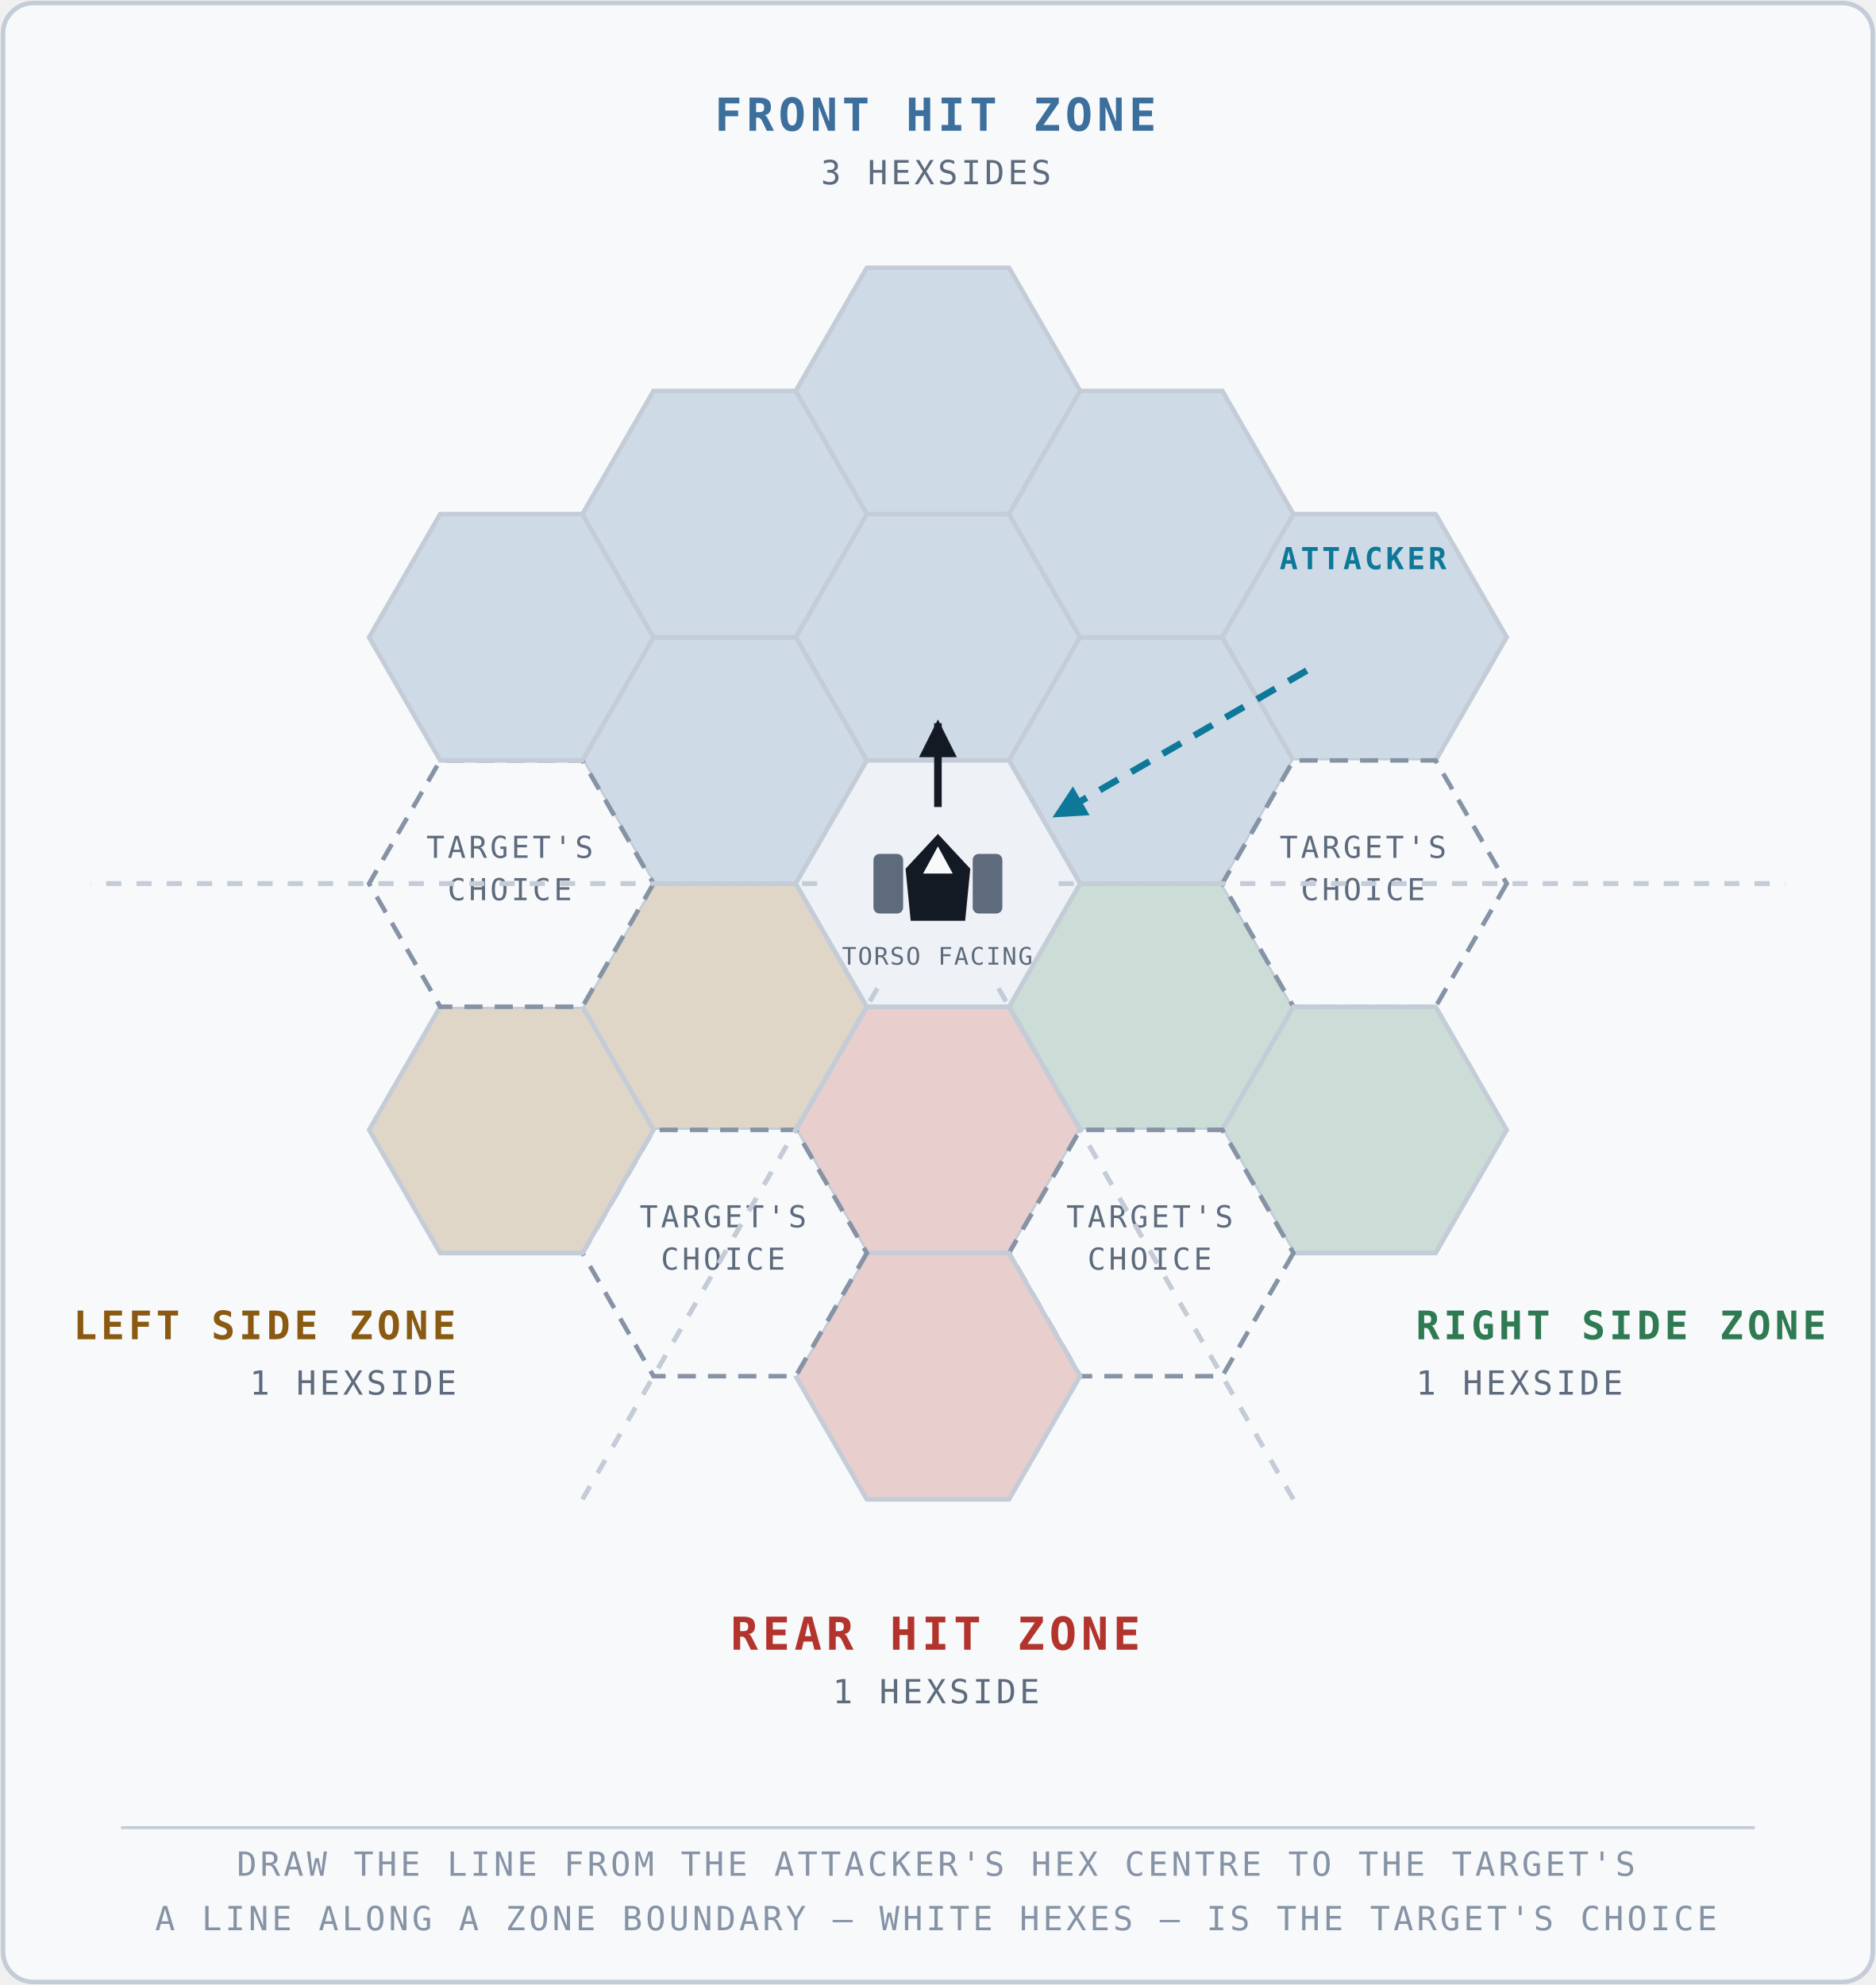
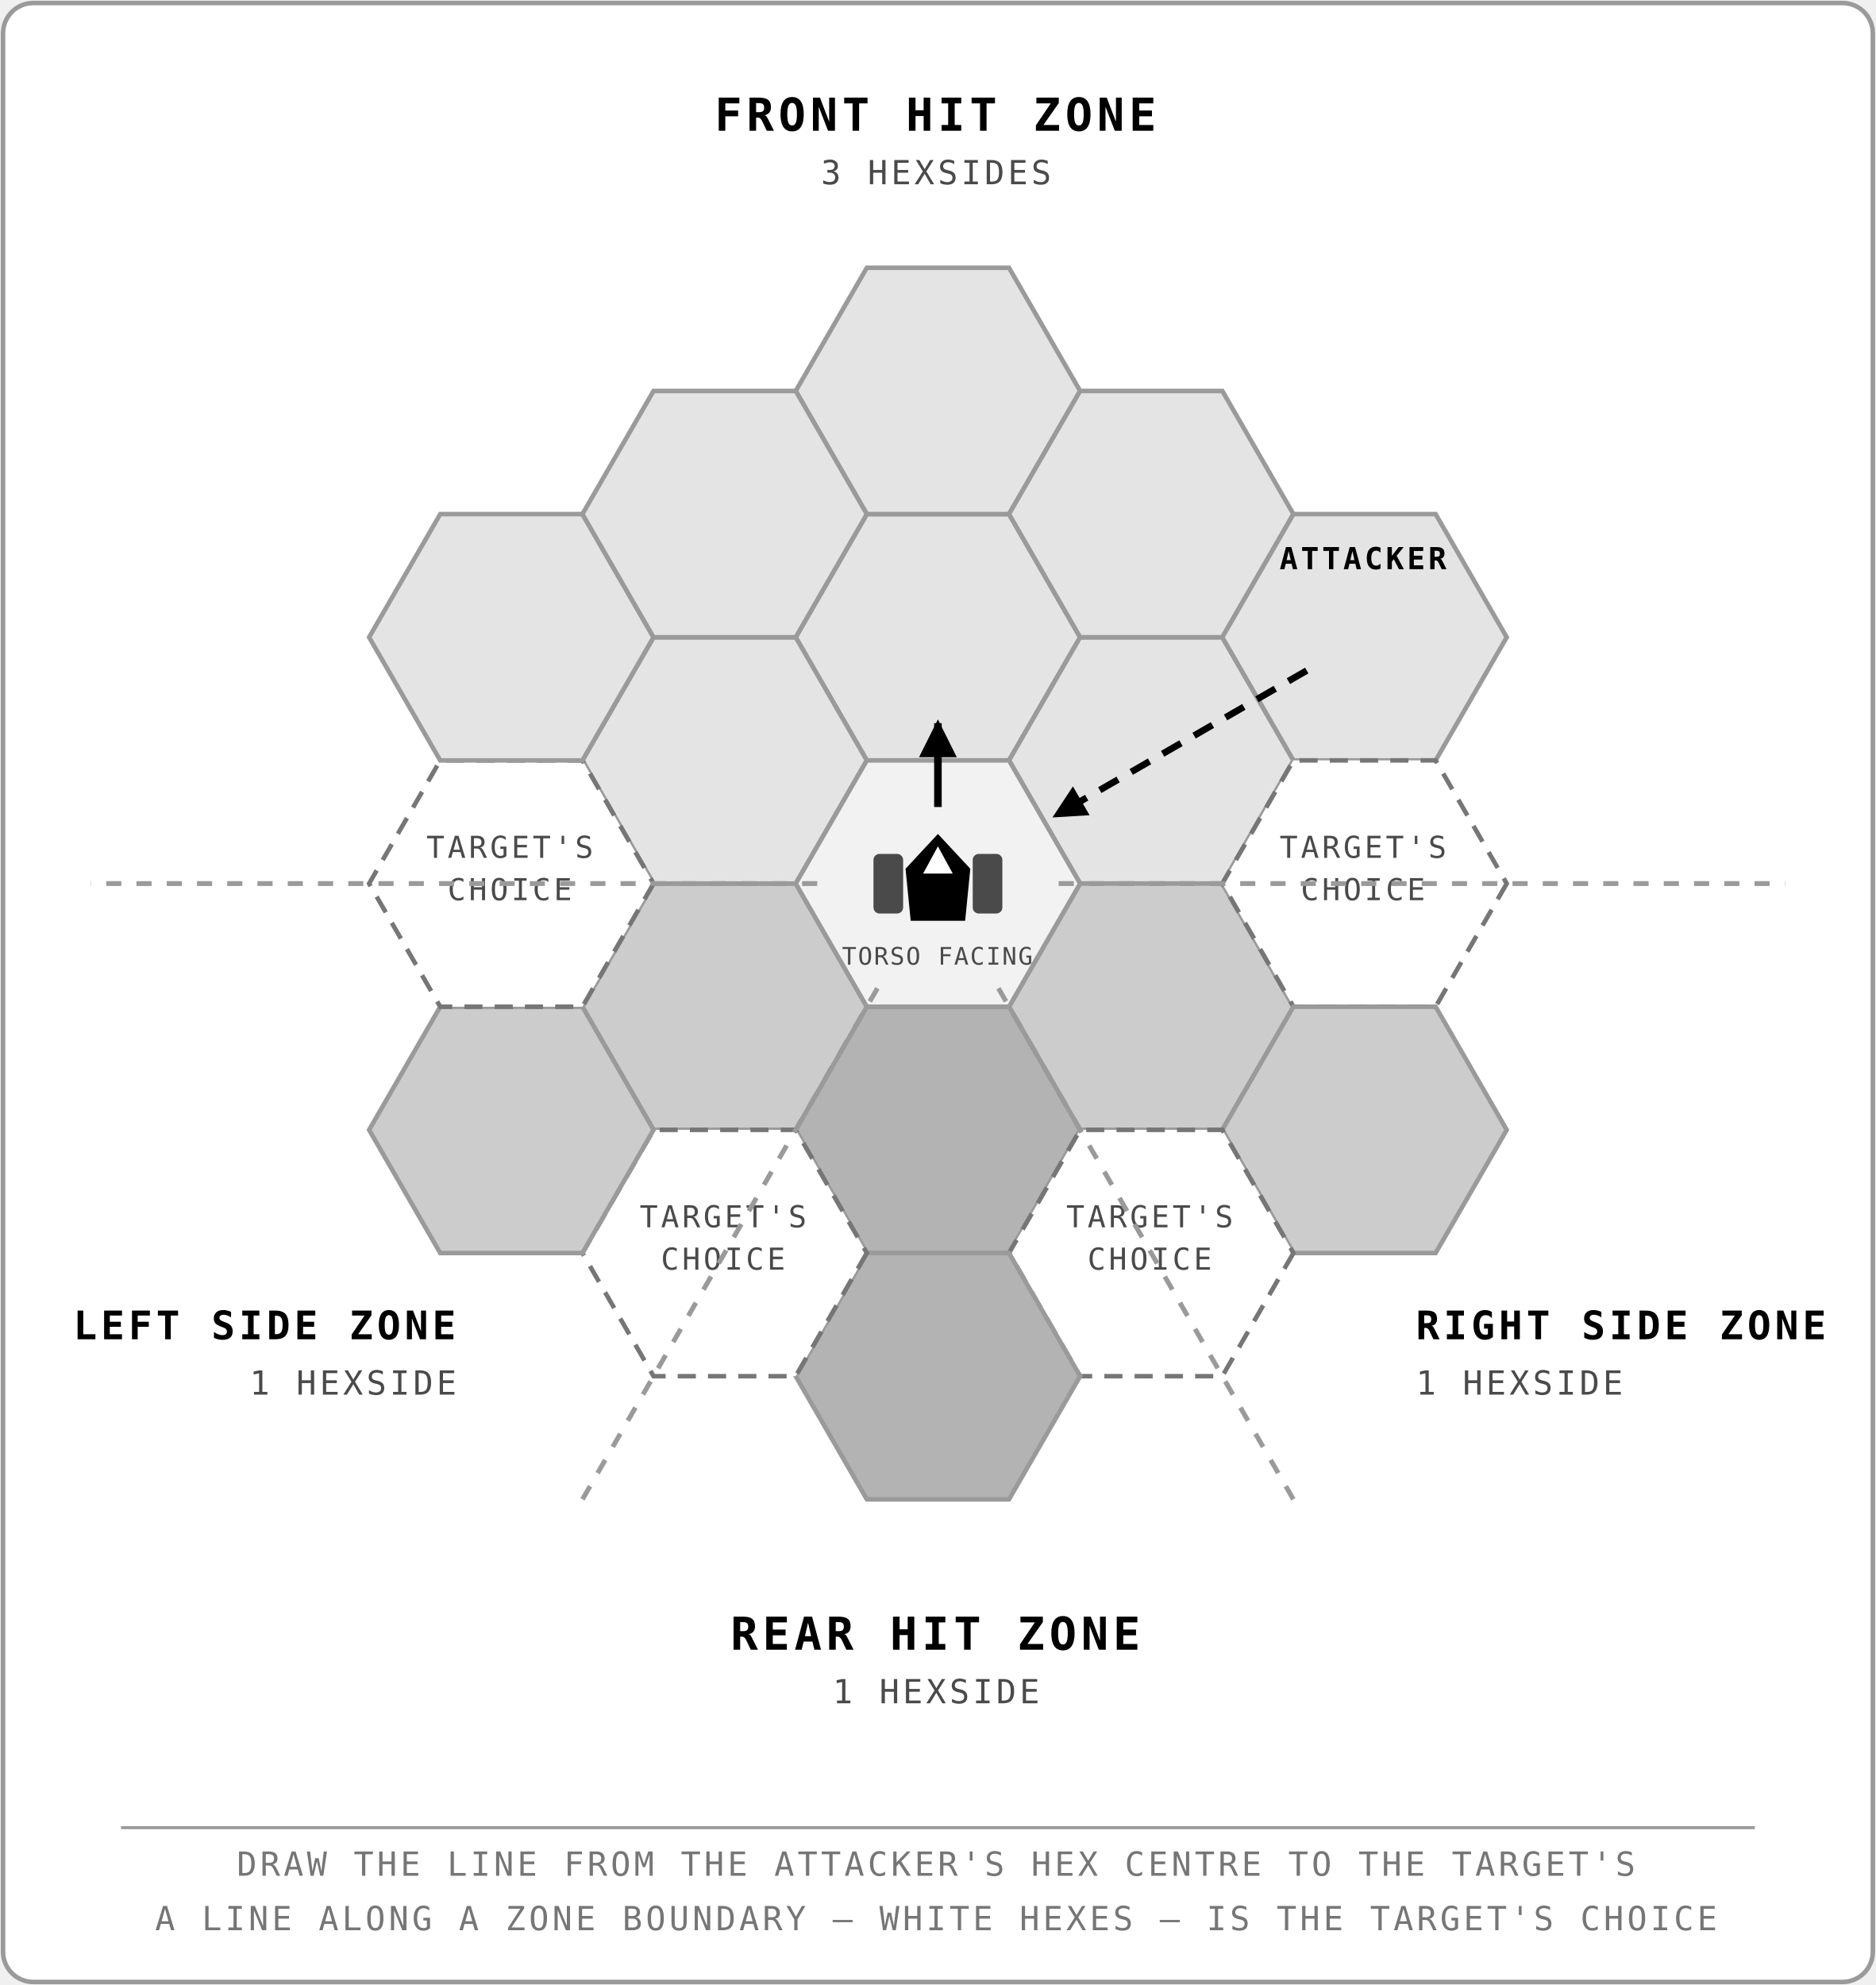
<svg xmlns="http://www.w3.org/2000/svg" width="620" height="656" viewBox="0 0 620 656" role="img" aria-label="Hit zones measured from the target frame's torso facing">
  <defs>
    <marker id="ahink" viewBox="0 0 10 10" refX="9" refY="5" markerWidth="5" markerHeight="5" orient="auto-start-reverse">
-       <path d="M 0 0 L 10 5 L 0 10 z" fill="#141a23" />
-     </marker>
-     <marker id="ah3d6f9c" viewBox="0 0 10 10" refX="9" refY="5" markerWidth="5" markerHeight="5" orient="auto-start-reverse">
-       <path d="M 0 0 L 10 5 L 0 10 z" fill="#3d6f9c" />
-     </marker>
-     <marker id="ah8a5a12" viewBox="0 0 10 10" refX="9" refY="5" markerWidth="5" markerHeight="5" orient="auto-start-reverse">
-       <path d="M 0 0 L 10 5 L 0 10 z" fill="#8a5a12" />
-     </marker>
-     <marker id="ah2f7a52" viewBox="0 0 10 10" refX="9" refY="5" markerWidth="5" markerHeight="5" orient="auto-start-reverse">
-       <path d="M 0 0 L 10 5 L 0 10 z" fill="#2f7a52" />
-     </marker>
-     <marker id="ahb3342c" viewBox="0 0 10 10" refX="9" refY="5" markerWidth="5" markerHeight="5" orient="auto-start-reverse">
-       <path d="M 0 0 L 10 5 L 0 10 z" fill="#b3342c" />
-     </marker>
-     <marker id="ah0e7899" viewBox="0 0 10 10" refX="9" refY="5" markerWidth="5" markerHeight="5" orient="auto-start-reverse">
-       <path d="M 0 0 L 10 5 L 0 10 z" fill="#0e7899" />
+       <path d="M 0 0 L 10 5 L 0 10 z" fill="#000000" />
    </marker>
  </defs>
-   <rect x="1" y="1" width="618" height="654" rx="10" fill="#f7f9fb" stroke="#c3ccd7" stroke-width="1.5" />
-   <path d="M 357.0 210.6 L 333.5 251.3 L 286.5 251.3 L 263.0 210.6 L 286.5 169.9 L 333.5 169.9 Z" fill="#cedbe6" stroke="#c3ccd7" stroke-width="1.5" />
-   <path d="M 427.5 251.3 L 404.0 292.0 L 357.0 292.0 L 333.5 251.3 L 357.0 210.6 L 404.0 210.6 Z" fill="#cedbe6" stroke="#c3ccd7" stroke-width="1.5" />
-   <path d="M 427.5 332.7 L 404.0 373.4 L 357.0 373.4 L 333.5 332.7 L 357.0 292.0 L 404.0 292.0 Z" fill="#cbddd6" stroke="#c3ccd7" stroke-width="1.5" />
-   <path d="M 357.0 373.4 L 333.5 414.1 L 286.5 414.1 L 263.0 373.4 L 286.5 332.7 L 333.5 332.7 Z" fill="#e8cecd" stroke="#c3ccd7" stroke-width="1.5" />
-   <path d="M 286.5 332.7 L 263.0 373.4 L 216.0 373.4 L 192.5 332.7 L 216.0 292.0 L 263.0 292.0 Z" fill="#dfd6c8" stroke="#c3ccd7" stroke-width="1.5" />
-   <path d="M 286.5 251.3 L 263.0 292.0 L 216.0 292.0 L 192.5 251.3 L 216.0 210.6 L 263.0 210.6 Z" fill="#cedbe6" stroke="#c3ccd7" stroke-width="1.5" />
-   <path d="M 357.0 129.2 L 333.5 169.9 L 286.5 169.9 L 263.0 129.2 L 286.5 88.5 L 333.5 88.5 Z" fill="#cedbe6" stroke="#c3ccd7" stroke-width="1.5" />
-   <path d="M 427.5 169.9 L 404.0 210.6 L 357.0 210.6 L 333.5 169.9 L 357.0 129.2 L 404.0 129.2 Z" fill="#cedbe6" stroke="#c3ccd7" stroke-width="1.5" />
-   <path d="M 498.0 210.6 L 474.5 251.3 L 427.5 251.3 L 404.0 210.6 L 427.5 169.9 L 474.5 169.9 Z" fill="#cedbe6" stroke="#c3ccd7" stroke-width="1.5" />
-   <path d="M 498.0 292.0 L 474.5 332.7 L 427.5 332.7 L 404.0 292.0 L 427.5 251.3 L 474.5 251.3 Z" fill="#f7f9fb" stroke="#8593a5" stroke-width="1.5" stroke-dasharray="6 4" />
-   <path d="M 498.0 373.4 L 474.5 414.1 L 427.5 414.1 L 404.0 373.4 L 427.5 332.7 L 474.5 332.7 Z" fill="#cbddd6" stroke="#c3ccd7" stroke-width="1.5" />
-   <path d="M 427.5 414.1 L 404.0 454.8 L 357.0 454.8 L 333.5 414.1 L 357.0 373.4 L 404.0 373.4 Z" fill="#f7f9fb" stroke="#8593a5" stroke-width="1.5" stroke-dasharray="6 4" />
-   <path d="M 357.0 454.8 L 333.5 495.5 L 286.5 495.5 L 263.0 454.8 L 286.5 414.1 L 333.5 414.1 Z" fill="#e8cecd" stroke="#c3ccd7" stroke-width="1.5" />
-   <path d="M 286.5 414.1 L 263.0 454.8 L 216.0 454.8 L 192.5 414.1 L 216.0 373.4 L 263.0 373.4 Z" fill="#f7f9fb" stroke="#8593a5" stroke-width="1.5" stroke-dasharray="6 4" />
-   <path d="M 216.0 373.4 L 192.5 414.1 L 145.5 414.1 L 122.0 373.4 L 145.5 332.7 L 192.5 332.7 Z" fill="#dfd6c8" stroke="#c3ccd7" stroke-width="1.5" />
-   <path d="M 216.0 292.0 L 192.5 332.7 L 145.5 332.7 L 122.0 292.0 L 145.5 251.3 L 192.5 251.3 Z" fill="#f7f9fb" stroke="#8593a5" stroke-width="1.5" stroke-dasharray="6 4" />
-   <path d="M 216.0 210.6 L 192.5 251.3 L 145.5 251.3 L 122.0 210.6 L 145.5 169.9 L 192.5 169.9 Z" fill="#cedbe6" stroke="#c3ccd7" stroke-width="1.5" />
-   <path d="M 286.5 169.9 L 263.0 210.6 L 216.0 210.6 L 192.5 169.9 L 216.0 129.2 L 263.0 129.2 Z" fill="#cedbe6" stroke="#c3ccd7" stroke-width="1.5" />
-   <path d="M 357.0 292.0 L 333.5 332.7 L 286.5 332.7 L 263.0 292.0 L 286.5 251.3 L 333.5 251.3 Z" fill="#eef2f6" stroke="#c3ccd7" stroke-width="1.5" />
-   <text x="450.5" y="283.5" font-family="DejaVu Sans Mono" font-size="10" letter-spacing="1.00" fill="#5d6b7d" text-anchor="middle">TARGET'S</text>
-   <text x="450.5" y="297.5" font-family="DejaVu Sans Mono" font-size="10" letter-spacing="1.00" fill="#5d6b7d" text-anchor="middle">CHOICE</text>
-   <text x="380.0" y="405.6" font-family="DejaVu Sans Mono" font-size="10" letter-spacing="1.00" fill="#5d6b7d" text-anchor="middle">TARGET'S</text>
-   <text x="380.0" y="419.6" font-family="DejaVu Sans Mono" font-size="10" letter-spacing="1.00" fill="#5d6b7d" text-anchor="middle">CHOICE</text>
-   <text x="239.0" y="405.6" font-family="DejaVu Sans Mono" font-size="10" letter-spacing="1.00" fill="#5d6b7d" text-anchor="middle">TARGET'S</text>
-   <text x="239.0" y="419.6" font-family="DejaVu Sans Mono" font-size="10" letter-spacing="1.00" fill="#5d6b7d" text-anchor="middle">CHOICE</text>
-   <text x="168.5" y="283.5" font-family="DejaVu Sans Mono" font-size="10" letter-spacing="1.00" fill="#5d6b7d" text-anchor="middle">TARGET'S</text>
-   <text x="168.5" y="297.5" font-family="DejaVu Sans Mono" font-size="10" letter-spacing="1.00" fill="#5d6b7d" text-anchor="middle">CHOICE</text>
+   <rect x="1" y="1" width="618" height="654" rx="10" fill="#ffffff" stroke="#9a9a9a" stroke-width="1.5" />
+   <path d="M 357.0 210.6 L 333.5 251.3 L 286.5 251.3 L 263.0 210.6 L 286.5 169.9 L 333.5 169.9 Z" fill="#e4e4e4" stroke="#9a9a9a" stroke-width="1.5" />
+   <path d="M 427.5 251.3 L 404.0 292.0 L 357.0 292.0 L 333.5 251.3 L 357.0 210.6 L 404.0 210.6 Z" fill="#e4e4e4" stroke="#9a9a9a" stroke-width="1.5" />
+   <path d="M 427.5 332.7 L 404.0 373.4 L 357.0 373.4 L 333.5 332.7 L 357.0 292.0 L 404.0 292.0 Z" fill="#cccccc" stroke="#9a9a9a" stroke-width="1.5" />
+   <path d="M 357.0 373.4 L 333.5 414.1 L 286.5 414.1 L 263.0 373.4 L 286.5 332.7 L 333.5 332.7 Z" fill="#b3b3b3" stroke="#9a9a9a" stroke-width="1.5" />
+   <path d="M 286.5 332.7 L 263.0 373.4 L 216.0 373.4 L 192.5 332.7 L 216.0 292.0 L 263.0 292.0 Z" fill="#cccccc" stroke="#9a9a9a" stroke-width="1.5" />
+   <path d="M 286.5 251.3 L 263.0 292.0 L 216.0 292.0 L 192.5 251.3 L 216.0 210.6 L 263.0 210.6 Z" fill="#e4e4e4" stroke="#9a9a9a" stroke-width="1.5" />
+   <path d="M 357.0 129.2 L 333.5 169.9 L 286.5 169.9 L 263.0 129.2 L 286.5 88.5 L 333.5 88.5 Z" fill="#e4e4e4" stroke="#9a9a9a" stroke-width="1.5" />
+   <path d="M 427.5 169.9 L 404.0 210.6 L 357.0 210.6 L 333.5 169.9 L 357.0 129.2 L 404.0 129.2 Z" fill="#e4e4e4" stroke="#9a9a9a" stroke-width="1.5" />
+   <path d="M 498.0 210.6 L 474.5 251.3 L 427.5 251.3 L 404.0 210.6 L 427.5 169.9 L 474.5 169.9 Z" fill="#e4e4e4" stroke="#9a9a9a" stroke-width="1.5" />
+   <path d="M 498.0 292.0 L 474.5 332.7 L 427.5 332.7 L 404.0 292.0 L 427.5 251.3 L 474.5 251.3 Z" fill="#ffffff" stroke="#767676" stroke-width="1.5" stroke-dasharray="6 4" />
+   <path d="M 498.0 373.4 L 474.5 414.1 L 427.5 414.1 L 404.0 373.4 L 427.5 332.7 L 474.5 332.7 Z" fill="#cccccc" stroke="#9a9a9a" stroke-width="1.5" />
+   <path d="M 427.5 414.1 L 404.0 454.8 L 357.0 454.8 L 333.5 414.1 L 357.0 373.4 L 404.0 373.4 Z" fill="#ffffff" stroke="#767676" stroke-width="1.5" stroke-dasharray="6 4" />
+   <path d="M 357.0 454.8 L 333.5 495.5 L 286.5 495.5 L 263.0 454.8 L 286.5 414.1 L 333.5 414.1 Z" fill="#b3b3b3" stroke="#9a9a9a" stroke-width="1.5" />
+   <path d="M 286.5 414.1 L 263.0 454.8 L 216.0 454.8 L 192.5 414.1 L 216.0 373.4 L 263.0 373.4 Z" fill="#ffffff" stroke="#767676" stroke-width="1.5" stroke-dasharray="6 4" />
+   <path d="M 216.0 373.4 L 192.5 414.1 L 145.5 414.1 L 122.0 373.4 L 145.5 332.7 L 192.5 332.7 Z" fill="#cccccc" stroke="#9a9a9a" stroke-width="1.5" />
+   <path d="M 216.0 292.0 L 192.5 332.7 L 145.5 332.7 L 122.0 292.0 L 145.5 251.3 L 192.5 251.3 Z" fill="#ffffff" stroke="#767676" stroke-width="1.5" stroke-dasharray="6 4" />
+   <path d="M 216.0 210.6 L 192.5 251.3 L 145.5 251.3 L 122.0 210.6 L 145.5 169.9 L 192.5 169.9 Z" fill="#e4e4e4" stroke="#9a9a9a" stroke-width="1.5" />
+   <path d="M 286.5 169.9 L 263.0 210.6 L 216.0 210.6 L 192.5 169.9 L 216.0 129.2 L 263.0 129.2 Z" fill="#e4e4e4" stroke="#9a9a9a" stroke-width="1.5" />
+   <path d="M 357.0 292.0 L 333.5 332.7 L 286.5 332.7 L 263.0 292.0 L 286.5 251.3 L 333.5 251.3 Z" fill="#f2f2f2" stroke="#9a9a9a" stroke-width="1.5" />
+   <text x="450.5" y="283.5" font-family="DejaVu Sans Mono" font-size="10" letter-spacing="1.00" fill="#4a4a4a" text-anchor="middle">TARGET'S</text>
+   <text x="450.5" y="297.5" font-family="DejaVu Sans Mono" font-size="10" letter-spacing="1.00" fill="#4a4a4a" text-anchor="middle">CHOICE</text>
+   <text x="380.0" y="405.6" font-family="DejaVu Sans Mono" font-size="10" letter-spacing="1.00" fill="#4a4a4a" text-anchor="middle">TARGET'S</text>
+   <text x="380.0" y="419.6" font-family="DejaVu Sans Mono" font-size="10" letter-spacing="1.00" fill="#4a4a4a" text-anchor="middle">CHOICE</text>
+   <text x="239.0" y="405.6" font-family="DejaVu Sans Mono" font-size="10" letter-spacing="1.00" fill="#4a4a4a" text-anchor="middle">TARGET'S</text>
+   <text x="239.0" y="419.6" font-family="DejaVu Sans Mono" font-size="10" letter-spacing="1.00" fill="#4a4a4a" text-anchor="middle">CHOICE</text>
+   <text x="168.5" y="283.5" font-family="DejaVu Sans Mono" font-size="10" letter-spacing="1.00" fill="#4a4a4a" text-anchor="middle">TARGET'S</text>
+   <text x="168.5" y="297.5" font-family="DejaVu Sans Mono" font-size="10" letter-spacing="1.00" fill="#4a4a4a" text-anchor="middle">CHOICE</text>
  <g>
-     <rect x="288.7" y="282.2" width="9.8" height="19.7" rx="2" fill="#5d6b7d" />
-     <rect x="321.5" y="282.2" width="9.8" height="19.7" rx="2" fill="#5d6b7d" />
-     <path d="M 310.0 275.6 L 320.7 287.1 L 319.0 304.3 L 301.0 304.3 L 299.3 287.1 Z" fill="#141a23" />
-     <path d="M 310.0 279.7 L 314.9 288.7 L 305.1 288.7 Z" fill="#f7f9fb" />
+     <rect x="288.7" y="282.2" width="9.8" height="19.7" rx="2" fill="#4a4a4a" />
+     <rect x="321.5" y="282.2" width="9.8" height="19.7" rx="2" fill="#4a4a4a" />
+     <path d="M 310.0 275.6 L 320.7 287.1 L 319.0 304.3 L 301.0 304.3 L 299.3 287.1 Z" fill="#000000" />
+     <path d="M 310.0 279.7 L 314.9 288.7 L 305.1 288.7 Z" fill="#ffffff" />
  </g>
-   <line x1="310.0" y1="266.7" x2="310.0" y2="239.0" stroke="#141a23" stroke-width="2.5" marker-end="url(#ahink)" />
-   <text x="309.8" y="318.8" font-family="DejaVu Sans Mono" font-size="8" letter-spacing="0.48" fill="#5d6b7d" text-anchor="middle">TORSO FACING</text>
-   <line x1="349.9" y1="292.0" x2="590.0" y2="292.0" stroke="#c3ccd7" stroke-width="1.6" stroke-dasharray="5 5" />
-   <line x1="330.0" y1="326.6" x2="428.0" y2="496.4" stroke="#c3ccd7" stroke-width="1.6" stroke-dasharray="5 5" />
-   <line x1="290.0" y1="326.6" x2="192.0" y2="496.4" stroke="#c3ccd7" stroke-width="1.6" stroke-dasharray="5 5" />
-   <line x1="270.1" y1="292.0" x2="30.0" y2="292.0" stroke="#c3ccd7" stroke-width="1.6" stroke-dasharray="5 5" />
-   <line x1="431.9" y1="221.6" x2="348.8" y2="269.6" stroke="#0e7899" stroke-width="2.2" stroke-dasharray="7 5" marker-end="url(#ah0e7899)" />
-   <text x="450.5" y="188.1" font-family="DejaVu Sans Mono" font-size="10" letter-spacing="1.00" font-weight="bold" fill="#0e7899" text-anchor="middle">ATTACKER</text>
-   <text x="309.2" y="43.2" font-family="DejaVu Sans Mono" font-size="15" letter-spacing="1.50" font-weight="bold" fill="#3d6f9c" text-anchor="middle">FRONT HIT ZONE</text>
-   <text x="309.4" y="60.9" font-family="DejaVu Sans Mono" font-size="11" letter-spacing="1.10" fill="#5d6b7d" text-anchor="middle">3 HEXSIDES</text>
-   <text x="468.0" y="442.6" font-family="DejaVu Sans Mono" font-size="13" letter-spacing="1.30" font-weight="bold" fill="#2f7a52" text-anchor="start">RIGHT SIDE ZONE</text>
-   <text x="468.0" y="460.9" font-family="DejaVu Sans Mono" font-size="11" letter-spacing="1.10" fill="#5d6b7d" text-anchor="start">1 HEXSIDE</text>
-   <text x="150.7" y="442.6" font-family="DejaVu Sans Mono" font-size="13" letter-spacing="1.30" font-weight="bold" fill="#8a5a12" text-anchor="end">LEFT SIDE ZONE</text>
-   <text x="150.9" y="460.9" font-family="DejaVu Sans Mono" font-size="11" letter-spacing="1.10" fill="#5d6b7d" text-anchor="end">1 HEXSIDE</text>
-   <text x="309.2" y="545.2" font-family="DejaVu Sans Mono" font-size="15" letter-spacing="1.50" font-weight="bold" fill="#b3342c" text-anchor="middle">REAR HIT ZONE</text>
-   <text x="309.4" y="562.9" font-family="DejaVu Sans Mono" font-size="11" letter-spacing="1.10" fill="#5d6b7d" text-anchor="middle">1 HEXSIDE</text>
-   <line x1="40" y1="604" x2="580" y2="604" stroke="#c3ccd7" stroke-width="1" />
-   <text x="309.4" y="619.9" font-family="DejaVu Sans Mono" font-size="11" letter-spacing="1.10" fill="#8593a5" text-anchor="middle">DRAW THE LINE FROM THE ATTACKER'S HEX CENTRE TO THE TARGET'S</text>
-   <text x="309.4" y="637.9" font-family="DejaVu Sans Mono" font-size="11" letter-spacing="1.10" fill="#8593a5" text-anchor="middle">A LINE ALONG A ZONE BOUNDARY — WHITE HEXES — IS THE TARGET'S CHOICE</text>
+   <line x1="310.0" y1="266.7" x2="310.0" y2="239.0" stroke="#000000" stroke-width="2.5" marker-end="url(#ahink)" />
+   <text x="309.8" y="318.8" font-family="DejaVu Sans Mono" font-size="8" letter-spacing="0.48" fill="#4a4a4a" text-anchor="middle">TORSO FACING</text>
+   <line x1="349.9" y1="292.0" x2="590.0" y2="292.0" stroke="#9a9a9a" stroke-width="1.6" stroke-dasharray="5 5" />
+   <line x1="330.0" y1="326.6" x2="428.0" y2="496.4" stroke="#9a9a9a" stroke-width="1.6" stroke-dasharray="5 5" />
+   <line x1="290.0" y1="326.6" x2="192.0" y2="496.4" stroke="#9a9a9a" stroke-width="1.6" stroke-dasharray="5 5" />
+   <line x1="270.1" y1="292.0" x2="30.0" y2="292.0" stroke="#9a9a9a" stroke-width="1.6" stroke-dasharray="5 5" />
+   <line x1="431.9" y1="221.6" x2="348.8" y2="269.6" stroke="#000000" stroke-width="2.2" stroke-dasharray="7 5" marker-end="url(#ahink)" />
+   <text x="450.5" y="188.1" font-family="DejaVu Sans Mono" font-size="10" letter-spacing="1.00" font-weight="bold" fill="#000000" text-anchor="middle">ATTACKER</text>
+   <text x="309.2" y="43.2" font-family="DejaVu Sans Mono" font-size="15" letter-spacing="1.50" font-weight="bold" fill="#000000" text-anchor="middle">FRONT HIT ZONE</text>
+   <text x="309.4" y="60.9" font-family="DejaVu Sans Mono" font-size="11" letter-spacing="1.10" fill="#4a4a4a" text-anchor="middle">3 HEXSIDES</text>
+   <text x="468.0" y="442.6" font-family="DejaVu Sans Mono" font-size="13" letter-spacing="1.30" font-weight="bold" fill="#000000" text-anchor="start">RIGHT SIDE ZONE</text>
+   <text x="468.0" y="460.9" font-family="DejaVu Sans Mono" font-size="11" letter-spacing="1.10" fill="#4a4a4a" text-anchor="start">1 HEXSIDE</text>
+   <text x="150.7" y="442.6" font-family="DejaVu Sans Mono" font-size="13" letter-spacing="1.30" font-weight="bold" fill="#000000" text-anchor="end">LEFT SIDE ZONE</text>
+   <text x="150.9" y="460.9" font-family="DejaVu Sans Mono" font-size="11" letter-spacing="1.10" fill="#4a4a4a" text-anchor="end">1 HEXSIDE</text>
+   <text x="309.2" y="545.2" font-family="DejaVu Sans Mono" font-size="15" letter-spacing="1.50" font-weight="bold" fill="#000000" text-anchor="middle">REAR HIT ZONE</text>
+   <text x="309.4" y="562.9" font-family="DejaVu Sans Mono" font-size="11" letter-spacing="1.10" fill="#4a4a4a" text-anchor="middle">1 HEXSIDE</text>
+   <line x1="40" y1="604" x2="580" y2="604" stroke="#9a9a9a" stroke-width="1" />
+   <text x="309.4" y="619.9" font-family="DejaVu Sans Mono" font-size="11" letter-spacing="1.10" fill="#767676" text-anchor="middle">DRAW THE LINE FROM THE ATTACKER'S HEX CENTRE TO THE TARGET'S</text>
+   <text x="309.4" y="637.9" font-family="DejaVu Sans Mono" font-size="11" letter-spacing="1.10" fill="#767676" text-anchor="middle">A LINE ALONG A ZONE BOUNDARY — WHITE HEXES — IS THE TARGET'S CHOICE</text>
</svg>
